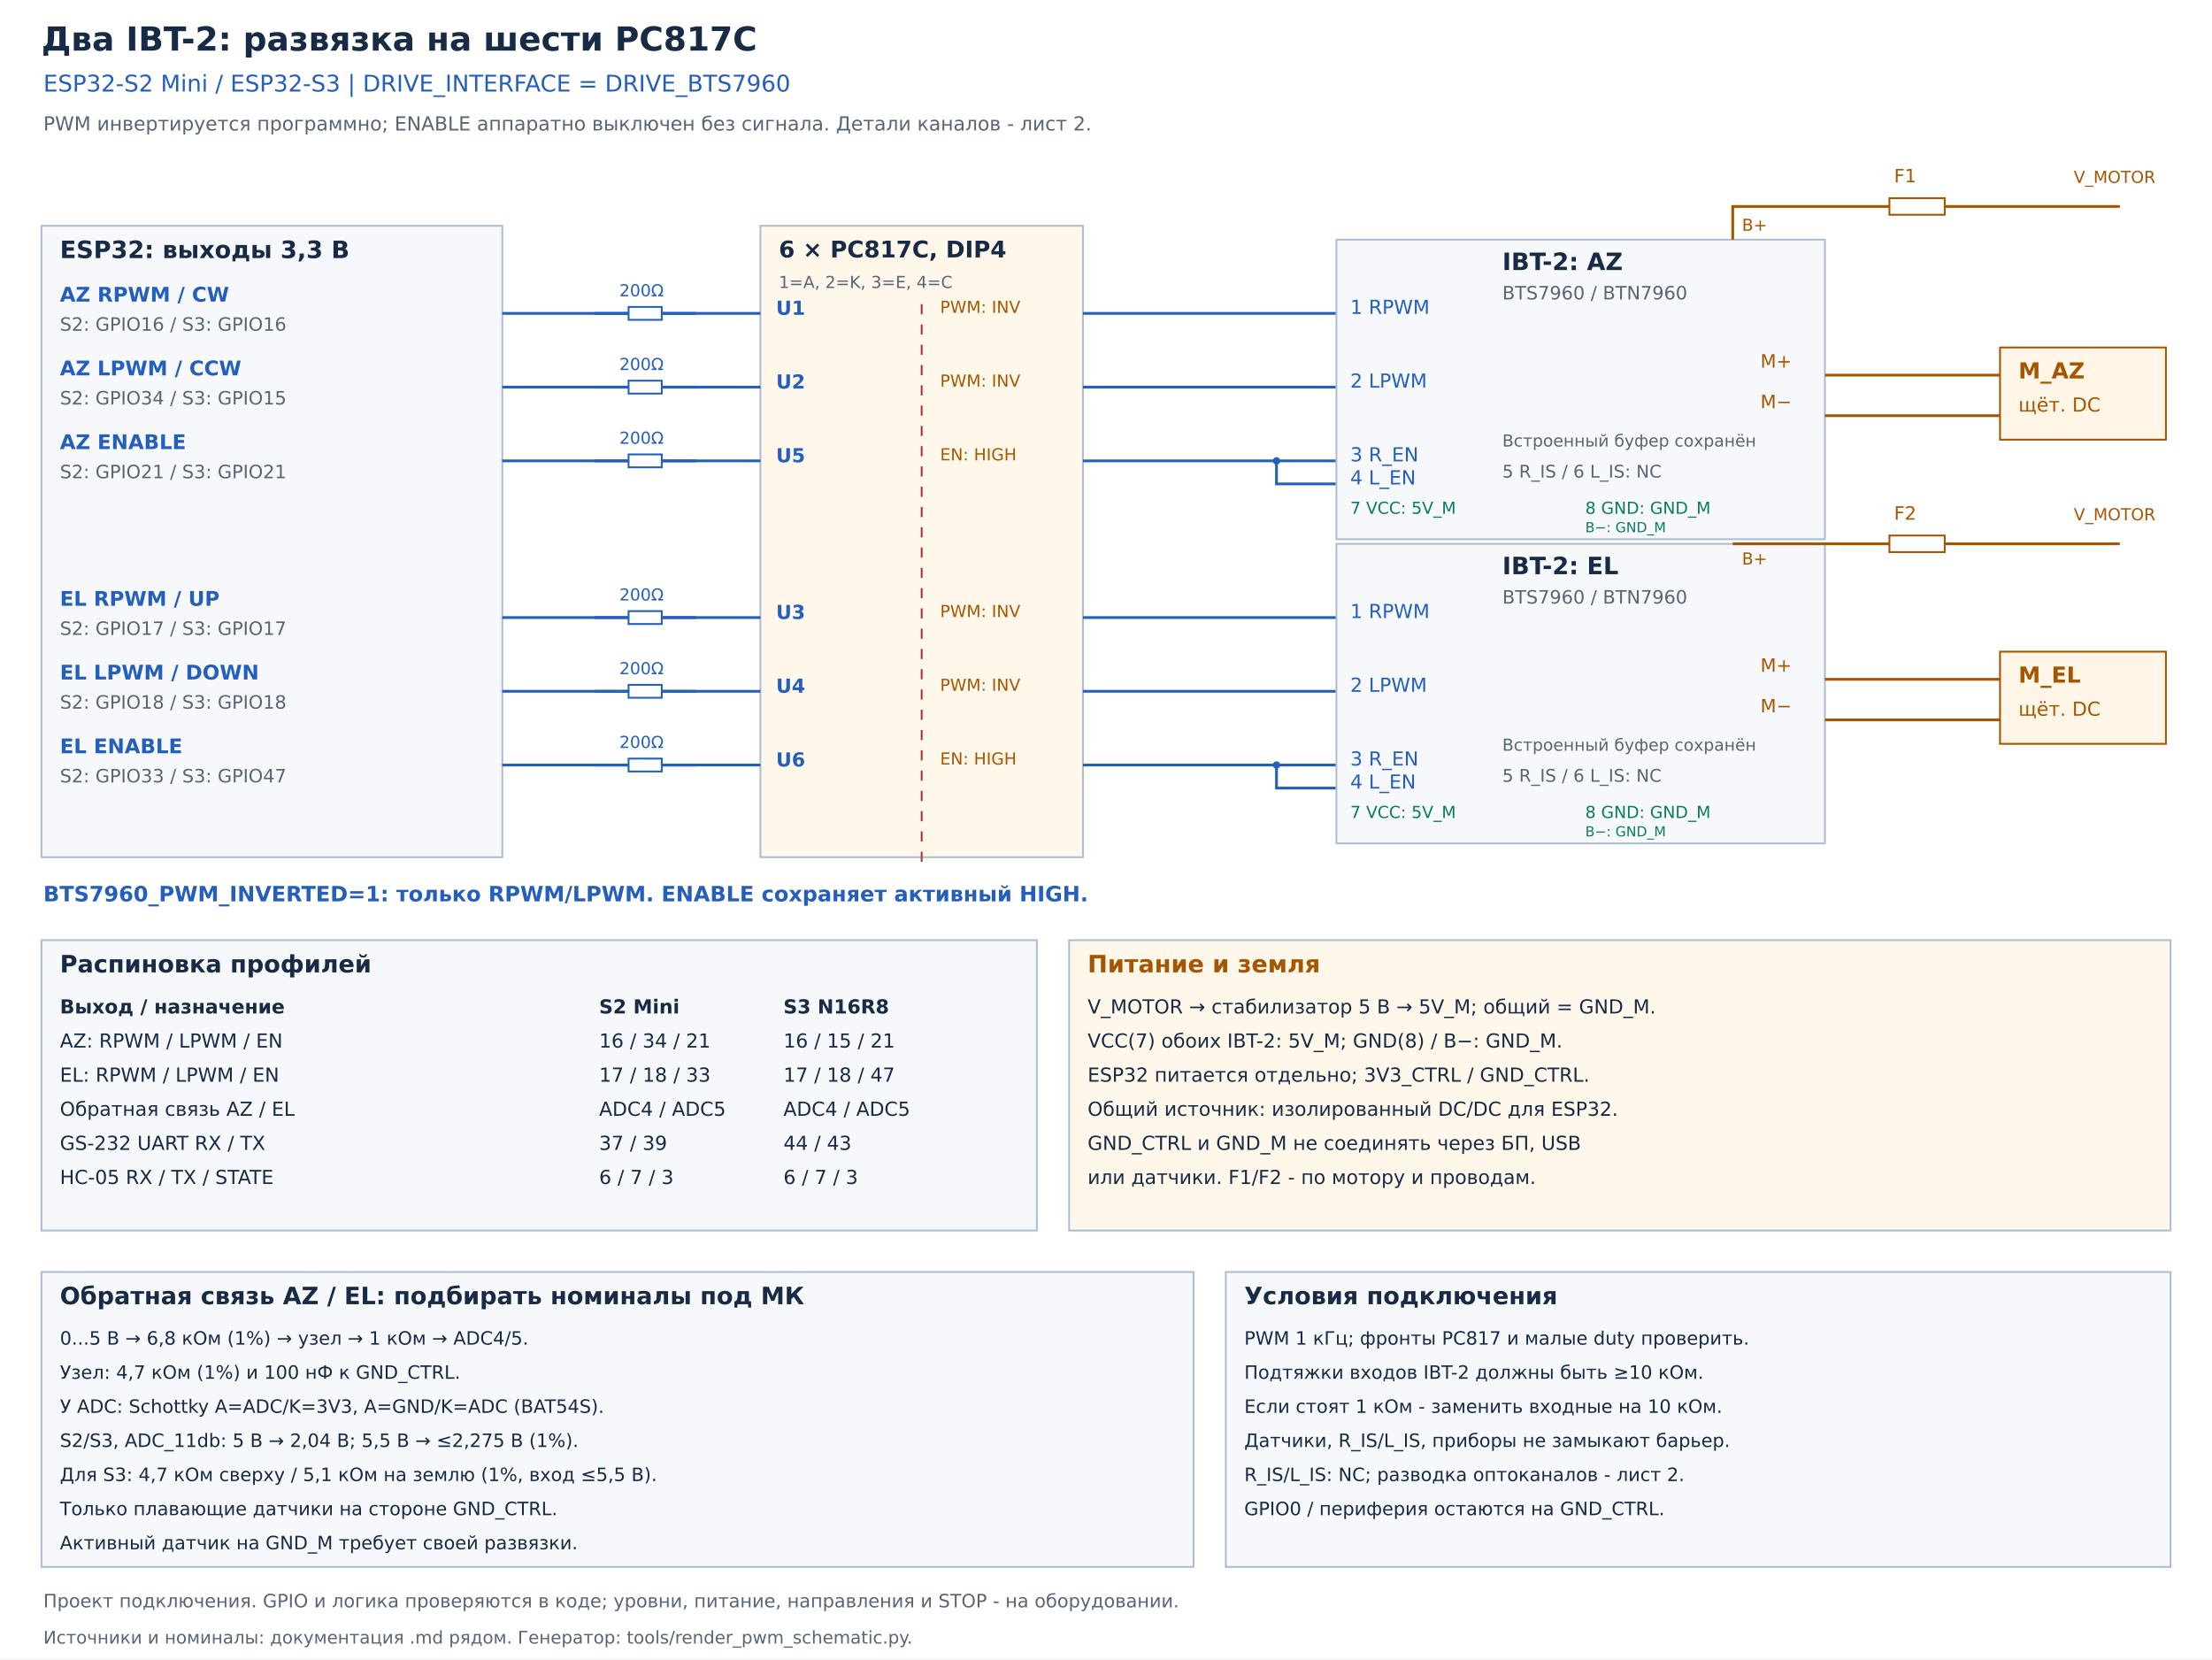
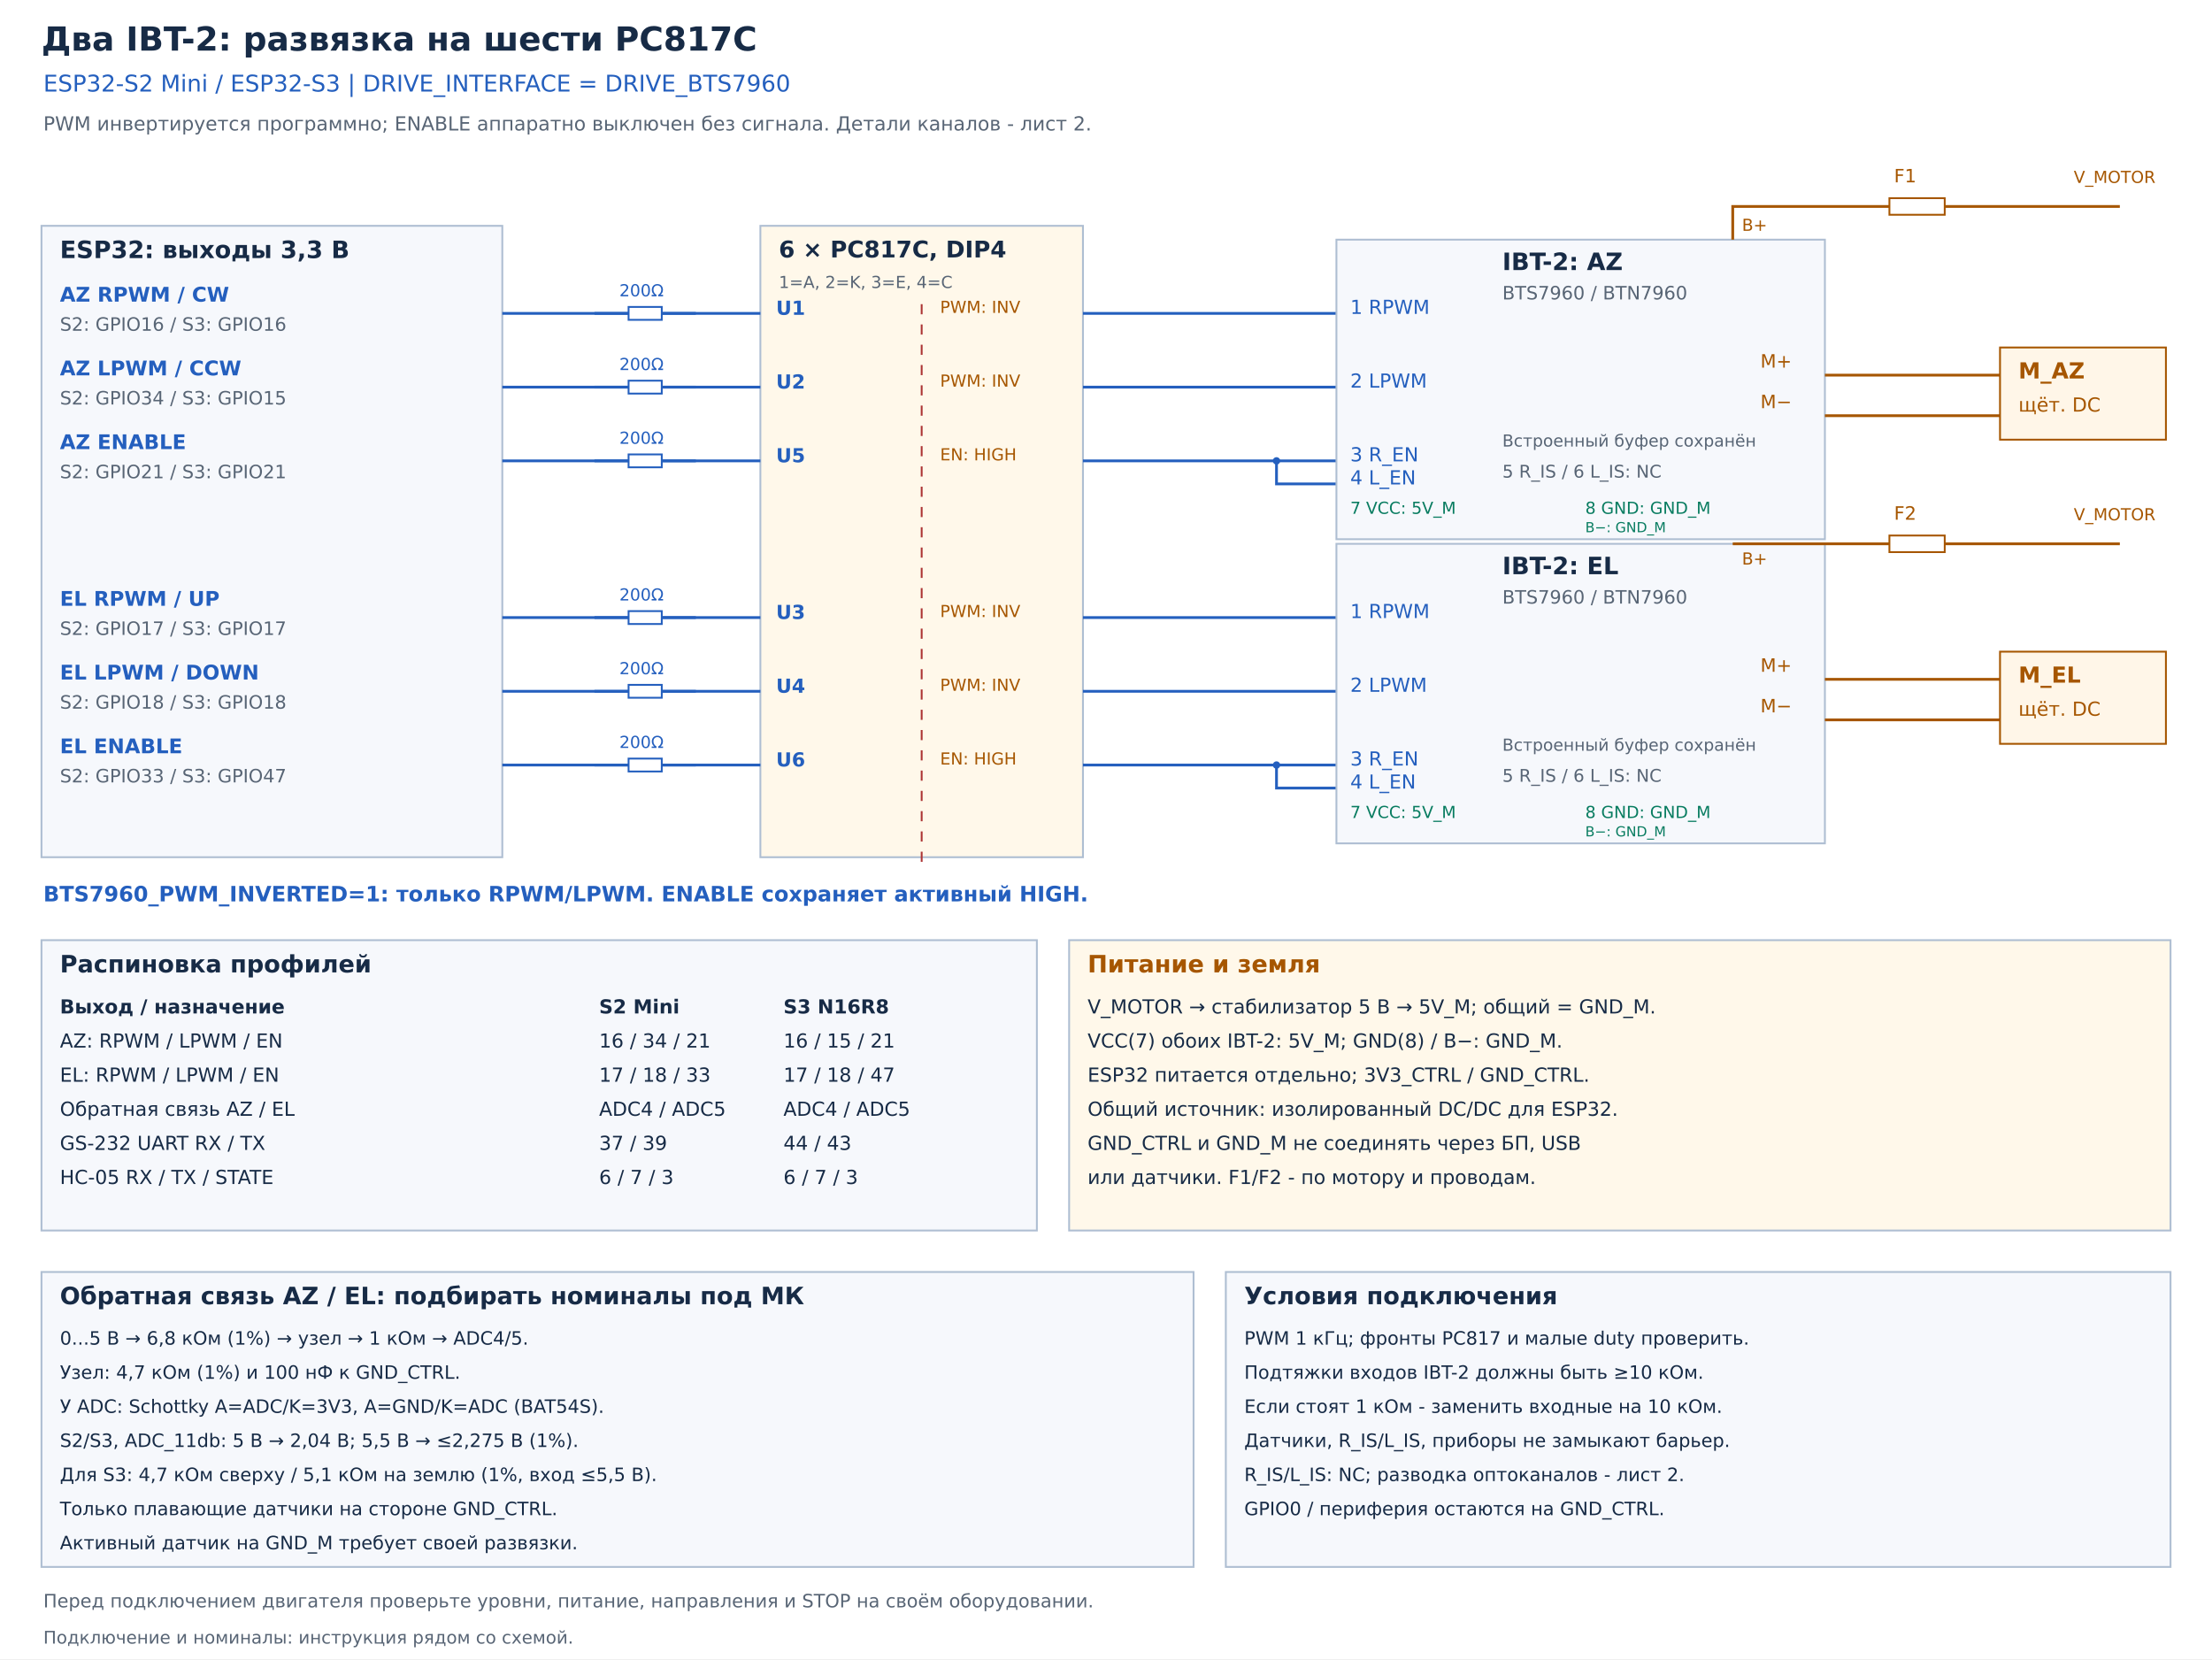
<svg xmlns="http://www.w3.org/2000/svg" width="2400" height="1800" viewBox="0 0 2400 1800">
  <rect width="100%" height="100%" fill="white" />
  <text x="45" y="30" dominant-baseline="text-before-edge" font-family="DejaVu Sans,sans-serif" font-size="36" font-weight="bold" fill="#172b46">Два IBT-2: развязка на шести PC817C</text>
  <text x="47" y="82" dominant-baseline="text-before-edge" font-family="DejaVu Sans,sans-serif" font-size="25" font-weight="normal" fill="#245fbe">ESP32-S2 Mini / ESP32-S3  |  DRIVE_INTERFACE = DRIVE_BTS7960</text>
  <text x="47" y="127" dominant-baseline="text-before-edge" font-family="DejaVu Sans,sans-serif" font-size="21" font-weight="normal" fill="#586575">PWM инвертируется программно; ENABLE аппаратно выключен без сигнала. Детали каналов - лист 2.</text>
  <rect x="45" y="245" width="500" height="685" fill="#f6f8fc" stroke="#aebed2" stroke-width="2" />
  <text x="65" y="262" dominant-baseline="text-before-edge" font-family="DejaVu Sans,sans-serif" font-size="26" font-weight="bold" fill="#172b46">ESP32: выходы 3,3 В</text>
  <rect x="825" y="245" width="350" height="685" fill="#fff8ea" stroke="#aebed2" stroke-width="2" />
  <text x="845" y="262" dominant-baseline="text-before-edge" font-family="DejaVu Sans,sans-serif" font-size="25" font-weight="bold" fill="#172b46">6 × PC817C, DIP4</text>
  <text x="845" y="300" dominant-baseline="text-before-edge" font-family="DejaVu Sans,sans-serif" font-size="18" font-weight="normal" fill="#586575">1=A, 2=K, 3=E, 4=C</text>
  <polyline points="1000,330 1000,341" fill="none" stroke="#ac3434" stroke-width="2" />
  <polyline points="1000,352 1000,363" fill="none" stroke="#ac3434" stroke-width="2" />
  <polyline points="1000,374 1000,385" fill="none" stroke="#ac3434" stroke-width="2" />
  <polyline points="1000,396 1000,407" fill="none" stroke="#ac3434" stroke-width="2" />
  <polyline points="1000,418 1000,429" fill="none" stroke="#ac3434" stroke-width="2" />
  <polyline points="1000,440 1000,451" fill="none" stroke="#ac3434" stroke-width="2" />
  <polyline points="1000,462 1000,473" fill="none" stroke="#ac3434" stroke-width="2" />
  <polyline points="1000,484 1000,495" fill="none" stroke="#ac3434" stroke-width="2" />
  <polyline points="1000,506 1000,517" fill="none" stroke="#ac3434" stroke-width="2" />
  <polyline points="1000,528 1000,539" fill="none" stroke="#ac3434" stroke-width="2" />
  <polyline points="1000,550 1000,561" fill="none" stroke="#ac3434" stroke-width="2" />
  <polyline points="1000,572 1000,583" fill="none" stroke="#ac3434" stroke-width="2" />
  <polyline points="1000,594 1000,605" fill="none" stroke="#ac3434" stroke-width="2" />
  <polyline points="1000,616 1000,627" fill="none" stroke="#ac3434" stroke-width="2" />
  <polyline points="1000,638 1000,649" fill="none" stroke="#ac3434" stroke-width="2" />
  <polyline points="1000,660 1000,671" fill="none" stroke="#ac3434" stroke-width="2" />
  <polyline points="1000,682 1000,693" fill="none" stroke="#ac3434" stroke-width="2" />
  <polyline points="1000,704 1000,715" fill="none" stroke="#ac3434" stroke-width="2" />
  <polyline points="1000,726 1000,737" fill="none" stroke="#ac3434" stroke-width="2" />
  <polyline points="1000,748 1000,759" fill="none" stroke="#ac3434" stroke-width="2" />
  <polyline points="1000,770 1000,781" fill="none" stroke="#ac3434" stroke-width="2" />
  <polyline points="1000,792 1000,803" fill="none" stroke="#ac3434" stroke-width="2" />
  <polyline points="1000,814 1000,825" fill="none" stroke="#ac3434" stroke-width="2" />
  <polyline points="1000,836 1000,847" fill="none" stroke="#ac3434" stroke-width="2" />
  <polyline points="1000,858 1000,869" fill="none" stroke="#ac3434" stroke-width="2" />
  <polyline points="1000,880 1000,891" fill="none" stroke="#ac3434" stroke-width="2" />
  <polyline points="1000,902 1000,913" fill="none" stroke="#ac3434" stroke-width="2" />
  <polyline points="1000,924 1000,935" fill="none" stroke="#ac3434" stroke-width="2" />
  <text x="65" y="312" dominant-baseline="text-before-edge" font-family="DejaVu Sans,sans-serif" font-size="22" font-weight="bold" fill="#245fbe">AZ RPWM / CW</text>
  <text x="65" y="345" dominant-baseline="text-before-edge" font-family="DejaVu Sans,sans-serif" font-size="20" font-weight="normal" fill="#586575">S2: GPIO16 / S3: GPIO16</text>
  <polyline points="545,340 825,340" fill="none" stroke="#245fbe" stroke-width="3" />
  <polyline points="645,340 682.0,340" fill="none" stroke="#245fbe" stroke-width="3" />
  <rect x="682.0" y="333" width="36" height="14" fill="white" stroke="#245fbe" stroke-width="2" />
  <polyline points="718.0,340 755,340" fill="none" stroke="#245fbe" stroke-width="3" />
  <text x="672.0" y="309" dominant-baseline="text-before-edge" font-family="DejaVu Sans,sans-serif" font-size="18" font-weight="normal" fill="#245fbe">200Ω</text>
  <text x="842" y="327" dominant-baseline="text-before-edge" font-family="DejaVu Sans,sans-serif" font-size="21" font-weight="bold" fill="#245fbe">U1</text>
  <text x="1020" y="327" dominant-baseline="text-before-edge" font-family="DejaVu Sans,sans-serif" font-size="18" font-weight="normal" fill="#a65600">PWM: INV</text>
  <polyline points="1175,340 1450,340" fill="none" stroke="#245fbe" stroke-width="3" />
  <text x="65" y="392" dominant-baseline="text-before-edge" font-family="DejaVu Sans,sans-serif" font-size="22" font-weight="bold" fill="#245fbe">AZ LPWM / CCW</text>
  <text x="65" y="425" dominant-baseline="text-before-edge" font-family="DejaVu Sans,sans-serif" font-size="20" font-weight="normal" fill="#586575">S2: GPIO34 / S3: GPIO15</text>
  <polyline points="545,420 825,420" fill="none" stroke="#245fbe" stroke-width="3" />
  <polyline points="645,420 682.0,420" fill="none" stroke="#245fbe" stroke-width="3" />
  <rect x="682.0" y="413" width="36" height="14" fill="white" stroke="#245fbe" stroke-width="2" />
  <polyline points="718.0,420 755,420" fill="none" stroke="#245fbe" stroke-width="3" />
  <text x="672.0" y="389" dominant-baseline="text-before-edge" font-family="DejaVu Sans,sans-serif" font-size="18" font-weight="normal" fill="#245fbe">200Ω</text>
  <text x="842" y="407" dominant-baseline="text-before-edge" font-family="DejaVu Sans,sans-serif" font-size="21" font-weight="bold" fill="#245fbe">U2</text>
  <text x="1020" y="407" dominant-baseline="text-before-edge" font-family="DejaVu Sans,sans-serif" font-size="18" font-weight="normal" fill="#a65600">PWM: INV</text>
  <polyline points="1175,420 1450,420" fill="none" stroke="#245fbe" stroke-width="3" />
  <text x="65" y="472" dominant-baseline="text-before-edge" font-family="DejaVu Sans,sans-serif" font-size="22" font-weight="bold" fill="#245fbe">AZ ENABLE</text>
  <text x="65" y="505" dominant-baseline="text-before-edge" font-family="DejaVu Sans,sans-serif" font-size="20" font-weight="normal" fill="#586575">S2: GPIO21 / S3: GPIO21</text>
  <polyline points="545,500 825,500" fill="none" stroke="#245fbe" stroke-width="3" />
  <polyline points="645,500 682.0,500" fill="none" stroke="#245fbe" stroke-width="3" />
  <rect x="682.0" y="493" width="36" height="14" fill="white" stroke="#245fbe" stroke-width="2" />
  <polyline points="718.0,500 755,500" fill="none" stroke="#245fbe" stroke-width="3" />
  <text x="672.0" y="469" dominant-baseline="text-before-edge" font-family="DejaVu Sans,sans-serif" font-size="18" font-weight="normal" fill="#245fbe">200Ω</text>
  <text x="842" y="487" dominant-baseline="text-before-edge" font-family="DejaVu Sans,sans-serif" font-size="21" font-weight="bold" fill="#245fbe">U5</text>
  <text x="1020" y="487" dominant-baseline="text-before-edge" font-family="DejaVu Sans,sans-serif" font-size="18" font-weight="normal" fill="#a65600">EN: HIGH</text>
  <polyline points="1175,500 1450,500" fill="none" stroke="#245fbe" stroke-width="3" />
  <circle cx="1385" cy="500" r="4" fill="#245fbe" />
  <polyline points="1385,500 1385,525 1450,525" fill="none" stroke="#245fbe" stroke-width="3" />
  <text x="65" y="642" dominant-baseline="text-before-edge" font-family="DejaVu Sans,sans-serif" font-size="22" font-weight="bold" fill="#245fbe">EL RPWM / UP</text>
  <text x="65" y="675" dominant-baseline="text-before-edge" font-family="DejaVu Sans,sans-serif" font-size="20" font-weight="normal" fill="#586575">S2: GPIO17 / S3: GPIO17</text>
  <polyline points="545,670 825,670" fill="none" stroke="#245fbe" stroke-width="3" />
  <polyline points="645,670 682.0,670" fill="none" stroke="#245fbe" stroke-width="3" />
  <rect x="682.0" y="663" width="36" height="14" fill="white" stroke="#245fbe" stroke-width="2" />
  <polyline points="718.0,670 755,670" fill="none" stroke="#245fbe" stroke-width="3" />
  <text x="672.0" y="639" dominant-baseline="text-before-edge" font-family="DejaVu Sans,sans-serif" font-size="18" font-weight="normal" fill="#245fbe">200Ω</text>
  <text x="842" y="657" dominant-baseline="text-before-edge" font-family="DejaVu Sans,sans-serif" font-size="21" font-weight="bold" fill="#245fbe">U3</text>
  <text x="1020" y="657" dominant-baseline="text-before-edge" font-family="DejaVu Sans,sans-serif" font-size="18" font-weight="normal" fill="#a65600">PWM: INV</text>
  <polyline points="1175,670 1450,670" fill="none" stroke="#245fbe" stroke-width="3" />
  <text x="65" y="722" dominant-baseline="text-before-edge" font-family="DejaVu Sans,sans-serif" font-size="22" font-weight="bold" fill="#245fbe">EL LPWM / DOWN</text>
  <text x="65" y="755" dominant-baseline="text-before-edge" font-family="DejaVu Sans,sans-serif" font-size="20" font-weight="normal" fill="#586575">S2: GPIO18 / S3: GPIO18</text>
  <polyline points="545,750 825,750" fill="none" stroke="#245fbe" stroke-width="3" />
  <polyline points="645,750 682.0,750" fill="none" stroke="#245fbe" stroke-width="3" />
  <rect x="682.0" y="743" width="36" height="14" fill="white" stroke="#245fbe" stroke-width="2" />
  <polyline points="718.0,750 755,750" fill="none" stroke="#245fbe" stroke-width="3" />
  <text x="672.0" y="719" dominant-baseline="text-before-edge" font-family="DejaVu Sans,sans-serif" font-size="18" font-weight="normal" fill="#245fbe">200Ω</text>
  <text x="842" y="737" dominant-baseline="text-before-edge" font-family="DejaVu Sans,sans-serif" font-size="21" font-weight="bold" fill="#245fbe">U4</text>
  <text x="1020" y="737" dominant-baseline="text-before-edge" font-family="DejaVu Sans,sans-serif" font-size="18" font-weight="normal" fill="#a65600">PWM: INV</text>
  <polyline points="1175,750 1450,750" fill="none" stroke="#245fbe" stroke-width="3" />
  <text x="65" y="802" dominant-baseline="text-before-edge" font-family="DejaVu Sans,sans-serif" font-size="22" font-weight="bold" fill="#245fbe">EL ENABLE</text>
  <text x="65" y="835" dominant-baseline="text-before-edge" font-family="DejaVu Sans,sans-serif" font-size="20" font-weight="normal" fill="#586575">S2: GPIO33 / S3: GPIO47</text>
  <polyline points="545,830 825,830" fill="none" stroke="#245fbe" stroke-width="3" />
  <polyline points="645,830 682.0,830" fill="none" stroke="#245fbe" stroke-width="3" />
  <rect x="682.0" y="823" width="36" height="14" fill="white" stroke="#245fbe" stroke-width="2" />
  <polyline points="718.0,830 755,830" fill="none" stroke="#245fbe" stroke-width="3" />
  <text x="672.0" y="799" dominant-baseline="text-before-edge" font-family="DejaVu Sans,sans-serif" font-size="18" font-weight="normal" fill="#245fbe">200Ω</text>
  <text x="842" y="817" dominant-baseline="text-before-edge" font-family="DejaVu Sans,sans-serif" font-size="21" font-weight="bold" fill="#245fbe">U6</text>
  <text x="1020" y="817" dominant-baseline="text-before-edge" font-family="DejaVu Sans,sans-serif" font-size="18" font-weight="normal" fill="#a65600">EN: HIGH</text>
  <polyline points="1175,830 1450,830" fill="none" stroke="#245fbe" stroke-width="3" />
  <circle cx="1385" cy="830" r="4" fill="#245fbe" />
  <polyline points="1385,830 1385,855 1450,855" fill="none" stroke="#245fbe" stroke-width="3" />
  <rect x="1450" y="260" width="530" height="325" fill="#f6f8fc" stroke="#aebed2" stroke-width="2" />
  <text x="1630" y="275" dominant-baseline="text-before-edge" font-family="DejaVu Sans,sans-serif" font-size="26" font-weight="bold" fill="#172b46">IBT-2: AZ</text>
  <text x="1630" y="311" dominant-baseline="text-before-edge" font-family="DejaVu Sans,sans-serif" font-size="20" font-weight="normal" fill="#586575">BTS7960 / BTN7960</text>
  <text x="1465" y="326" dominant-baseline="text-before-edge" font-family="DejaVu Sans,sans-serif" font-size="21" font-weight="normal" fill="#245fbe">1 RPWM</text>
  <text x="1465" y="406" dominant-baseline="text-before-edge" font-family="DejaVu Sans,sans-serif" font-size="21" font-weight="normal" fill="#245fbe">2 LPWM</text>
  <text x="1465" y="486" dominant-baseline="text-before-edge" font-family="DejaVu Sans,sans-serif" font-size="21" font-weight="normal" fill="#245fbe">3 R_EN</text>
  <text x="1465" y="511" dominant-baseline="text-before-edge" font-family="DejaVu Sans,sans-serif" font-size="21" font-weight="normal" fill="#245fbe">4 L_EN</text>
  <text x="1630" y="472" dominant-baseline="text-before-edge" font-family="DejaVu Sans,sans-serif" font-size="18" font-weight="normal" fill="#586575">Встроенный буфер сохранён</text>
  <text x="1630" y="505" dominant-baseline="text-before-edge" font-family="DejaVu Sans,sans-serif" font-size="19" font-weight="normal" fill="#586575">5 R_IS / 6 L_IS: NC</text>
  <text x="1465" y="545" dominant-baseline="text-before-edge" font-family="DejaVu Sans,sans-serif" font-size="18" font-weight="normal" fill="#087c60">7 VCC: 5V_M</text>
  <text x="1720" y="545" dominant-baseline="text-before-edge" font-family="DejaVu Sans,sans-serif" font-size="18" font-weight="normal" fill="#087c60">8 GND: GND_M</text>
  <text x="1720" y="567" dominant-baseline="text-before-edge" font-family="DejaVu Sans,sans-serif" font-size="15" font-weight="normal" fill="#087c60">B−: GND_M</text>
  <polyline points="1880,260 1880,224 2300,224" fill="none" stroke="#a65600" stroke-width="3" />
  <rect x="2050" y="215" width="60" height="18" fill="white" stroke="#a65600" stroke-width="2" />
  <text x="2055" y="184" dominant-baseline="text-before-edge" font-family="DejaVu Sans,sans-serif" font-size="20" font-weight="normal" fill="#a65600">F1</text>
  <text x="2250" y="186" dominant-baseline="text-before-edge" font-family="DejaVu Sans,sans-serif" font-size="18" font-weight="normal" fill="#a65600">V_MOTOR</text>
  <text x="1890" y="238" dominant-baseline="text-before-edge" font-family="DejaVu Sans,sans-serif" font-size="18" font-weight="normal" fill="#a65600">B+</text>
  <rect x="2170" y="377" width="180" height="100" fill="#fff6e8" stroke="#a65600" stroke-width="2" />
  <text x="2190" y="394" dominant-baseline="text-before-edge" font-family="DejaVu Sans,sans-serif" font-size="24" font-weight="bold" fill="#a65600">M_AZ</text>
  <text x="2190" y="432" dominant-baseline="text-before-edge" font-family="DejaVu Sans,sans-serif" font-size="21" font-weight="normal" fill="#a65600">щёт. DC</text>
  <text x="1910" y="385" dominant-baseline="text-before-edge" font-family="DejaVu Sans,sans-serif" font-size="20" font-weight="normal" fill="#a65600">M+</text>
  <polyline points="1980,407 2170,407" fill="none" stroke="#a65600" stroke-width="3" />
  <text x="1910" y="429" dominant-baseline="text-before-edge" font-family="DejaVu Sans,sans-serif" font-size="20" font-weight="normal" fill="#a65600">M−</text>
  <polyline points="1980,451 2170,451" fill="none" stroke="#a65600" stroke-width="3" />
  <rect x="1450" y="590" width="530" height="325" fill="#f6f8fc" stroke="#aebed2" stroke-width="2" />
  <text x="1630" y="605" dominant-baseline="text-before-edge" font-family="DejaVu Sans,sans-serif" font-size="26" font-weight="bold" fill="#172b46">IBT-2: EL</text>
  <text x="1630" y="641" dominant-baseline="text-before-edge" font-family="DejaVu Sans,sans-serif" font-size="20" font-weight="normal" fill="#586575">BTS7960 / BTN7960</text>
  <text x="1465" y="656" dominant-baseline="text-before-edge" font-family="DejaVu Sans,sans-serif" font-size="21" font-weight="normal" fill="#245fbe">1 RPWM</text>
  <text x="1465" y="736" dominant-baseline="text-before-edge" font-family="DejaVu Sans,sans-serif" font-size="21" font-weight="normal" fill="#245fbe">2 LPWM</text>
  <text x="1465" y="816" dominant-baseline="text-before-edge" font-family="DejaVu Sans,sans-serif" font-size="21" font-weight="normal" fill="#245fbe">3 R_EN</text>
  <text x="1465" y="841" dominant-baseline="text-before-edge" font-family="DejaVu Sans,sans-serif" font-size="21" font-weight="normal" fill="#245fbe">4 L_EN</text>
  <text x="1630" y="802" dominant-baseline="text-before-edge" font-family="DejaVu Sans,sans-serif" font-size="18" font-weight="normal" fill="#586575">Встроенный буфер сохранён</text>
  <text x="1630" y="835" dominant-baseline="text-before-edge" font-family="DejaVu Sans,sans-serif" font-size="19" font-weight="normal" fill="#586575">5 R_IS / 6 L_IS: NC</text>
  <text x="1465" y="875" dominant-baseline="text-before-edge" font-family="DejaVu Sans,sans-serif" font-size="18" font-weight="normal" fill="#087c60">7 VCC: 5V_M</text>
  <text x="1720" y="875" dominant-baseline="text-before-edge" font-family="DejaVu Sans,sans-serif" font-size="18" font-weight="normal" fill="#087c60">8 GND: GND_M</text>
  <text x="1720" y="897" dominant-baseline="text-before-edge" font-family="DejaVu Sans,sans-serif" font-size="15" font-weight="normal" fill="#087c60">B−: GND_M</text>
  <polyline points="1880,590 1880,590 2300,590" fill="none" stroke="#a65600" stroke-width="3" />
  <rect x="2050" y="581" width="60" height="18" fill="white" stroke="#a65600" stroke-width="2" />
  <text x="2055" y="550" dominant-baseline="text-before-edge" font-family="DejaVu Sans,sans-serif" font-size="20" font-weight="normal" fill="#a65600">F2</text>
  <text x="2250" y="552" dominant-baseline="text-before-edge" font-family="DejaVu Sans,sans-serif" font-size="18" font-weight="normal" fill="#a65600">V_MOTOR</text>
  <text x="1890" y="600" dominant-baseline="text-before-edge" font-family="DejaVu Sans,sans-serif" font-size="18" font-weight="normal" fill="#a65600">B+</text>
  <rect x="2170" y="707" width="180" height="100" fill="#fff6e8" stroke="#a65600" stroke-width="2" />
  <text x="2190" y="724" dominant-baseline="text-before-edge" font-family="DejaVu Sans,sans-serif" font-size="24" font-weight="bold" fill="#a65600">M_EL</text>
  <text x="2190" y="762" dominant-baseline="text-before-edge" font-family="DejaVu Sans,sans-serif" font-size="21" font-weight="normal" fill="#a65600">щёт. DC</text>
  <text x="1910" y="715" dominant-baseline="text-before-edge" font-family="DejaVu Sans,sans-serif" font-size="20" font-weight="normal" fill="#a65600">M+</text>
  <polyline points="1980,737 2170,737" fill="none" stroke="#a65600" stroke-width="3" />
  <text x="1910" y="759" dominant-baseline="text-before-edge" font-family="DejaVu Sans,sans-serif" font-size="20" font-weight="normal" fill="#a65600">M−</text>
  <polyline points="1980,781 2170,781" fill="none" stroke="#a65600" stroke-width="3" />
  <text x="47" y="962" dominant-baseline="text-before-edge" font-family="DejaVu Sans,sans-serif" font-size="23" font-weight="bold" fill="#245fbe">BTS7960_PWM_INVERTED=1: только RPWM/LPWM. ENABLE сохраняет активный HIGH.</text>
  <rect x="45" y="1020" width="1080" height="315" fill="#f6f8fc" stroke="#aebed2" stroke-width="2" />
  <text x="65" y="1037" dominant-baseline="text-before-edge" font-family="DejaVu Sans,sans-serif" font-size="26" font-weight="bold" fill="#172b46">Распиновка профилей</text>
  <text x="65" y="1085" dominant-baseline="text-before-edge" font-family="DejaVu Sans,sans-serif" font-size="21" font-weight="bold" fill="#172b46">Выход / назначение</text>
  <text x="650" y="1085" dominant-baseline="text-before-edge" font-family="DejaVu Sans,sans-serif" font-size="21" font-weight="bold" fill="#172b46">S2 Mini</text>
  <text x="850" y="1085" dominant-baseline="text-before-edge" font-family="DejaVu Sans,sans-serif" font-size="21" font-weight="bold" fill="#172b46">S3 N16R8</text>
  <text x="65" y="1122" dominant-baseline="text-before-edge" font-family="DejaVu Sans,sans-serif" font-size="21" font-weight="normal" fill="#172b46">AZ: RPWM / LPWM / EN</text>
  <text x="650" y="1122" dominant-baseline="text-before-edge" font-family="DejaVu Sans,sans-serif" font-size="21" font-weight="normal" fill="#172b46">16 / 34 / 21</text>
  <text x="850" y="1122" dominant-baseline="text-before-edge" font-family="DejaVu Sans,sans-serif" font-size="21" font-weight="normal" fill="#172b46">16 / 15 / 21</text>
  <text x="65" y="1159" dominant-baseline="text-before-edge" font-family="DejaVu Sans,sans-serif" font-size="21" font-weight="normal" fill="#172b46">EL: RPWM / LPWM / EN</text>
  <text x="650" y="1159" dominant-baseline="text-before-edge" font-family="DejaVu Sans,sans-serif" font-size="21" font-weight="normal" fill="#172b46">17 / 18 / 33</text>
  <text x="850" y="1159" dominant-baseline="text-before-edge" font-family="DejaVu Sans,sans-serif" font-size="21" font-weight="normal" fill="#172b46">17 / 18 / 47</text>
  <text x="65" y="1196" dominant-baseline="text-before-edge" font-family="DejaVu Sans,sans-serif" font-size="21" font-weight="normal" fill="#172b46">Обратная связь AZ / EL</text>
  <text x="650" y="1196" dominant-baseline="text-before-edge" font-family="DejaVu Sans,sans-serif" font-size="21" font-weight="normal" fill="#172b46">ADC4 / ADC5</text>
  <text x="850" y="1196" dominant-baseline="text-before-edge" font-family="DejaVu Sans,sans-serif" font-size="21" font-weight="normal" fill="#172b46">ADC4 / ADC5</text>
  <text x="65" y="1233" dominant-baseline="text-before-edge" font-family="DejaVu Sans,sans-serif" font-size="21" font-weight="normal" fill="#172b46">GS-232 UART RX / TX</text>
  <text x="650" y="1233" dominant-baseline="text-before-edge" font-family="DejaVu Sans,sans-serif" font-size="21" font-weight="normal" fill="#172b46">37 / 39</text>
  <text x="850" y="1233" dominant-baseline="text-before-edge" font-family="DejaVu Sans,sans-serif" font-size="21" font-weight="normal" fill="#172b46">44 / 43</text>
  <text x="65" y="1270" dominant-baseline="text-before-edge" font-family="DejaVu Sans,sans-serif" font-size="21" font-weight="normal" fill="#172b46">HC-05 RX / TX / STATE</text>
  <text x="650" y="1270" dominant-baseline="text-before-edge" font-family="DejaVu Sans,sans-serif" font-size="21" font-weight="normal" fill="#172b46">6 / 7 / 3</text>
  <text x="850" y="1270" dominant-baseline="text-before-edge" font-family="DejaVu Sans,sans-serif" font-size="21" font-weight="normal" fill="#172b46">6 / 7 / 3</text>
  <rect x="1160" y="1020" width="1195" height="315" fill="#fff8ea" stroke="#aebed2" stroke-width="2" />
  <text x="1180" y="1037" dominant-baseline="text-before-edge" font-family="DejaVu Sans,sans-serif" font-size="26" font-weight="bold" fill="#a65600">Питание и земля</text>
  <text x="1180" y="1085" dominant-baseline="text-before-edge" font-family="DejaVu Sans,sans-serif" font-size="21" font-weight="normal" fill="#172b46">V_MOTOR → стабилизатор 5 В → 5V_M; общий = GND_M.</text>
  <text x="1180" y="1122" dominant-baseline="text-before-edge" font-family="DejaVu Sans,sans-serif" font-size="21" font-weight="normal" fill="#172b46">VCC(7) обоих IBT-2: 5V_M; GND(8) / B−: GND_M.</text>
  <text x="1180" y="1159" dominant-baseline="text-before-edge" font-family="DejaVu Sans,sans-serif" font-size="21" font-weight="normal" fill="#172b46">ESP32 питается отдельно; 3V3_CTRL / GND_CTRL.</text>
  <text x="1180" y="1196" dominant-baseline="text-before-edge" font-family="DejaVu Sans,sans-serif" font-size="21" font-weight="normal" fill="#172b46">Общий источник: изолированный DC/DC для ESP32.</text>
  <text x="1180" y="1233" dominant-baseline="text-before-edge" font-family="DejaVu Sans,sans-serif" font-size="21" font-weight="normal" fill="#172b46">GND_CTRL и GND_M не соединять через БП, USB</text>
  <text x="1180" y="1270" dominant-baseline="text-before-edge" font-family="DejaVu Sans,sans-serif" font-size="21" font-weight="normal" fill="#172b46">или датчики. F1/F2 - по мотору и проводам.</text>
  <rect x="45" y="1380" width="1250" height="320" fill="#f6f8fc" stroke="#aebed2" stroke-width="2" />
  <text x="65" y="1397" dominant-baseline="text-before-edge" font-family="DejaVu Sans,sans-serif" font-size="26" font-weight="bold" fill="#172b46">Обратная связь AZ / EL: подбирать номиналы под МК</text>
  <text x="65" y="1445" dominant-baseline="text-before-edge" font-family="DejaVu Sans,sans-serif" font-size="20" font-weight="normal" fill="#172b46">0...5 В → 6,8 кОм (1%) → узел → 1 кОм → ADC4/5.</text>
  <text x="65" y="1482" dominant-baseline="text-before-edge" font-family="DejaVu Sans,sans-serif" font-size="20" font-weight="normal" fill="#172b46">Узел: 4,7 кОм (1%) и 100 нФ к GND_CTRL.</text>
  <text x="65" y="1519" dominant-baseline="text-before-edge" font-family="DejaVu Sans,sans-serif" font-size="20" font-weight="normal" fill="#172b46">У ADC: Schottky A=ADC/K=3V3, A=GND/K=ADC (BAT54S).</text>
  <text x="65" y="1556" dominant-baseline="text-before-edge" font-family="DejaVu Sans,sans-serif" font-size="20" font-weight="normal" fill="#172b46">S2/S3, ADC_11db: 5 В → 2,04 В; 5,5 В → ≤2,275 В (1%).</text>
  <text x="65" y="1593" dominant-baseline="text-before-edge" font-family="DejaVu Sans,sans-serif" font-size="20" font-weight="normal" fill="#172b46">Для S3: 4,7 кОм сверху / 5,1 кОм на землю (1%, вход ≤5,5 В).</text>
  <text x="65" y="1630" dominant-baseline="text-before-edge" font-family="DejaVu Sans,sans-serif" font-size="20" font-weight="normal" fill="#172b46">Только плавающие датчики на стороне GND_CTRL.</text>
  <text x="65" y="1667" dominant-baseline="text-before-edge" font-family="DejaVu Sans,sans-serif" font-size="20" font-weight="normal" fill="#172b46">Активный датчик на GND_M требует своей развязки.</text>
  <rect x="1330" y="1380" width="1025" height="320" fill="#f6f8fc" stroke="#aebed2" stroke-width="2" />
  <text x="1350" y="1397" dominant-baseline="text-before-edge" font-family="DejaVu Sans,sans-serif" font-size="26" font-weight="bold" fill="#172b46">Условия подключения</text>
  <text x="1350" y="1445" dominant-baseline="text-before-edge" font-family="DejaVu Sans,sans-serif" font-size="20" font-weight="normal" fill="#172b46">PWM 1 кГц; фронты PC817 и малые duty проверить.</text>
  <text x="1350" y="1482" dominant-baseline="text-before-edge" font-family="DejaVu Sans,sans-serif" font-size="20" font-weight="normal" fill="#172b46">Подтяжки входов IBT-2 должны быть ≥10 кОм.</text>
  <text x="1350" y="1519" dominant-baseline="text-before-edge" font-family="DejaVu Sans,sans-serif" font-size="20" font-weight="normal" fill="#172b46">Если стоят 1 кОм - заменить входные на 10 кОм.</text>
  <text x="1350" y="1556" dominant-baseline="text-before-edge" font-family="DejaVu Sans,sans-serif" font-size="20" font-weight="normal" fill="#172b46">Датчики, R_IS/L_IS, приборы не замыкают барьер.</text>
  <text x="1350" y="1593" dominant-baseline="text-before-edge" font-family="DejaVu Sans,sans-serif" font-size="20" font-weight="normal" fill="#172b46">R_IS/L_IS: NC; разводка оптоканалов - лист 2.</text>
  <text x="1350" y="1630" dominant-baseline="text-before-edge" font-family="DejaVu Sans,sans-serif" font-size="20" font-weight="normal" fill="#172b46">GPIO0 / периферия остаются на GND_CTRL.</text>
-   <text x="47" y="1730" dominant-baseline="text-before-edge" font-family="DejaVu Sans,sans-serif" font-size="20" font-weight="normal" fill="#586575">Проект подключения. GPIO и логика проверяются в коде; уровни, питание, направления и STOP - на оборудовании.</text>
-   <text x="47" y="1770" dominant-baseline="text-before-edge" font-family="DejaVu Sans,sans-serif" font-size="19" font-weight="normal" fill="#586575">Источники и номиналы: документация .md рядом. Генератор: tools/render_pwm_schematic.py.</text>
+   <text x="47" y="1730" dominant-baseline="text-before-edge" font-family="DejaVu Sans,sans-serif" font-size="20" font-weight="normal" fill="#586575">Перед подключением двигателя проверьте уровни, питание, направления и STOP на своём оборудовании.</text>
+   <text x="47" y="1770" dominant-baseline="text-before-edge" font-family="DejaVu Sans,sans-serif" font-size="19" font-weight="normal" fill="#586575">Подключение и номиналы: инструкция рядом со схемой.</text>
</svg>
